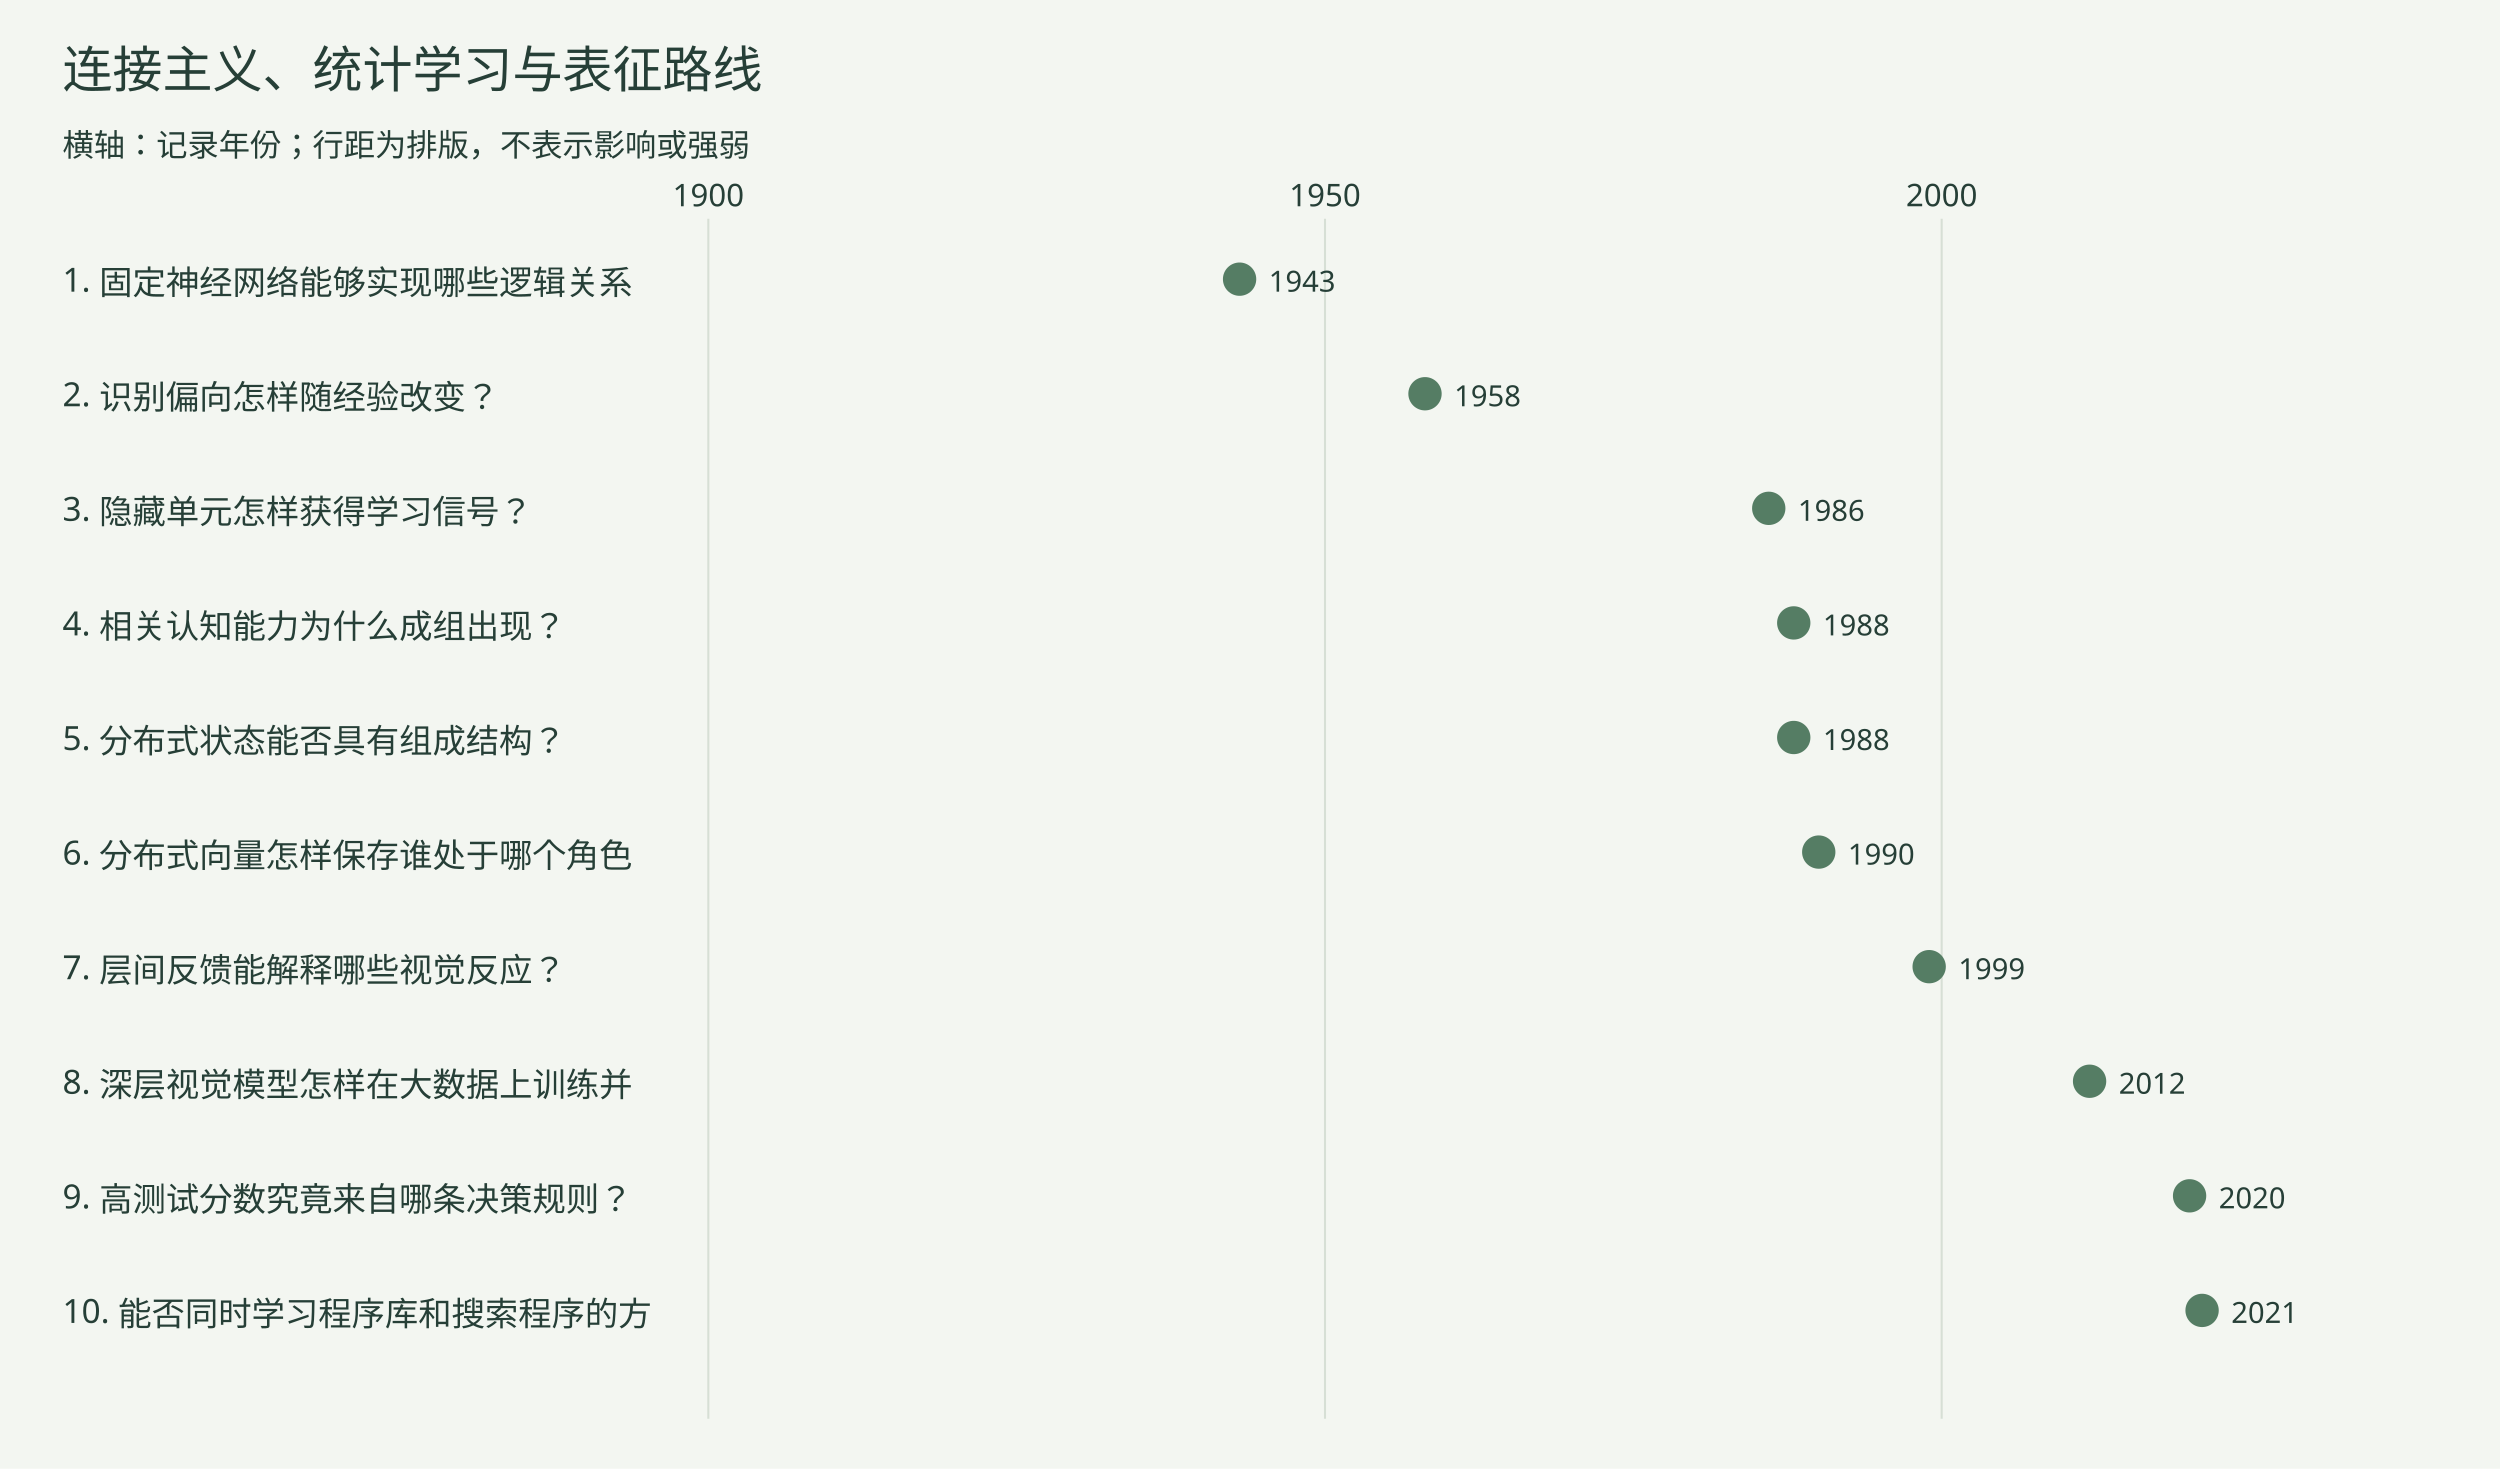
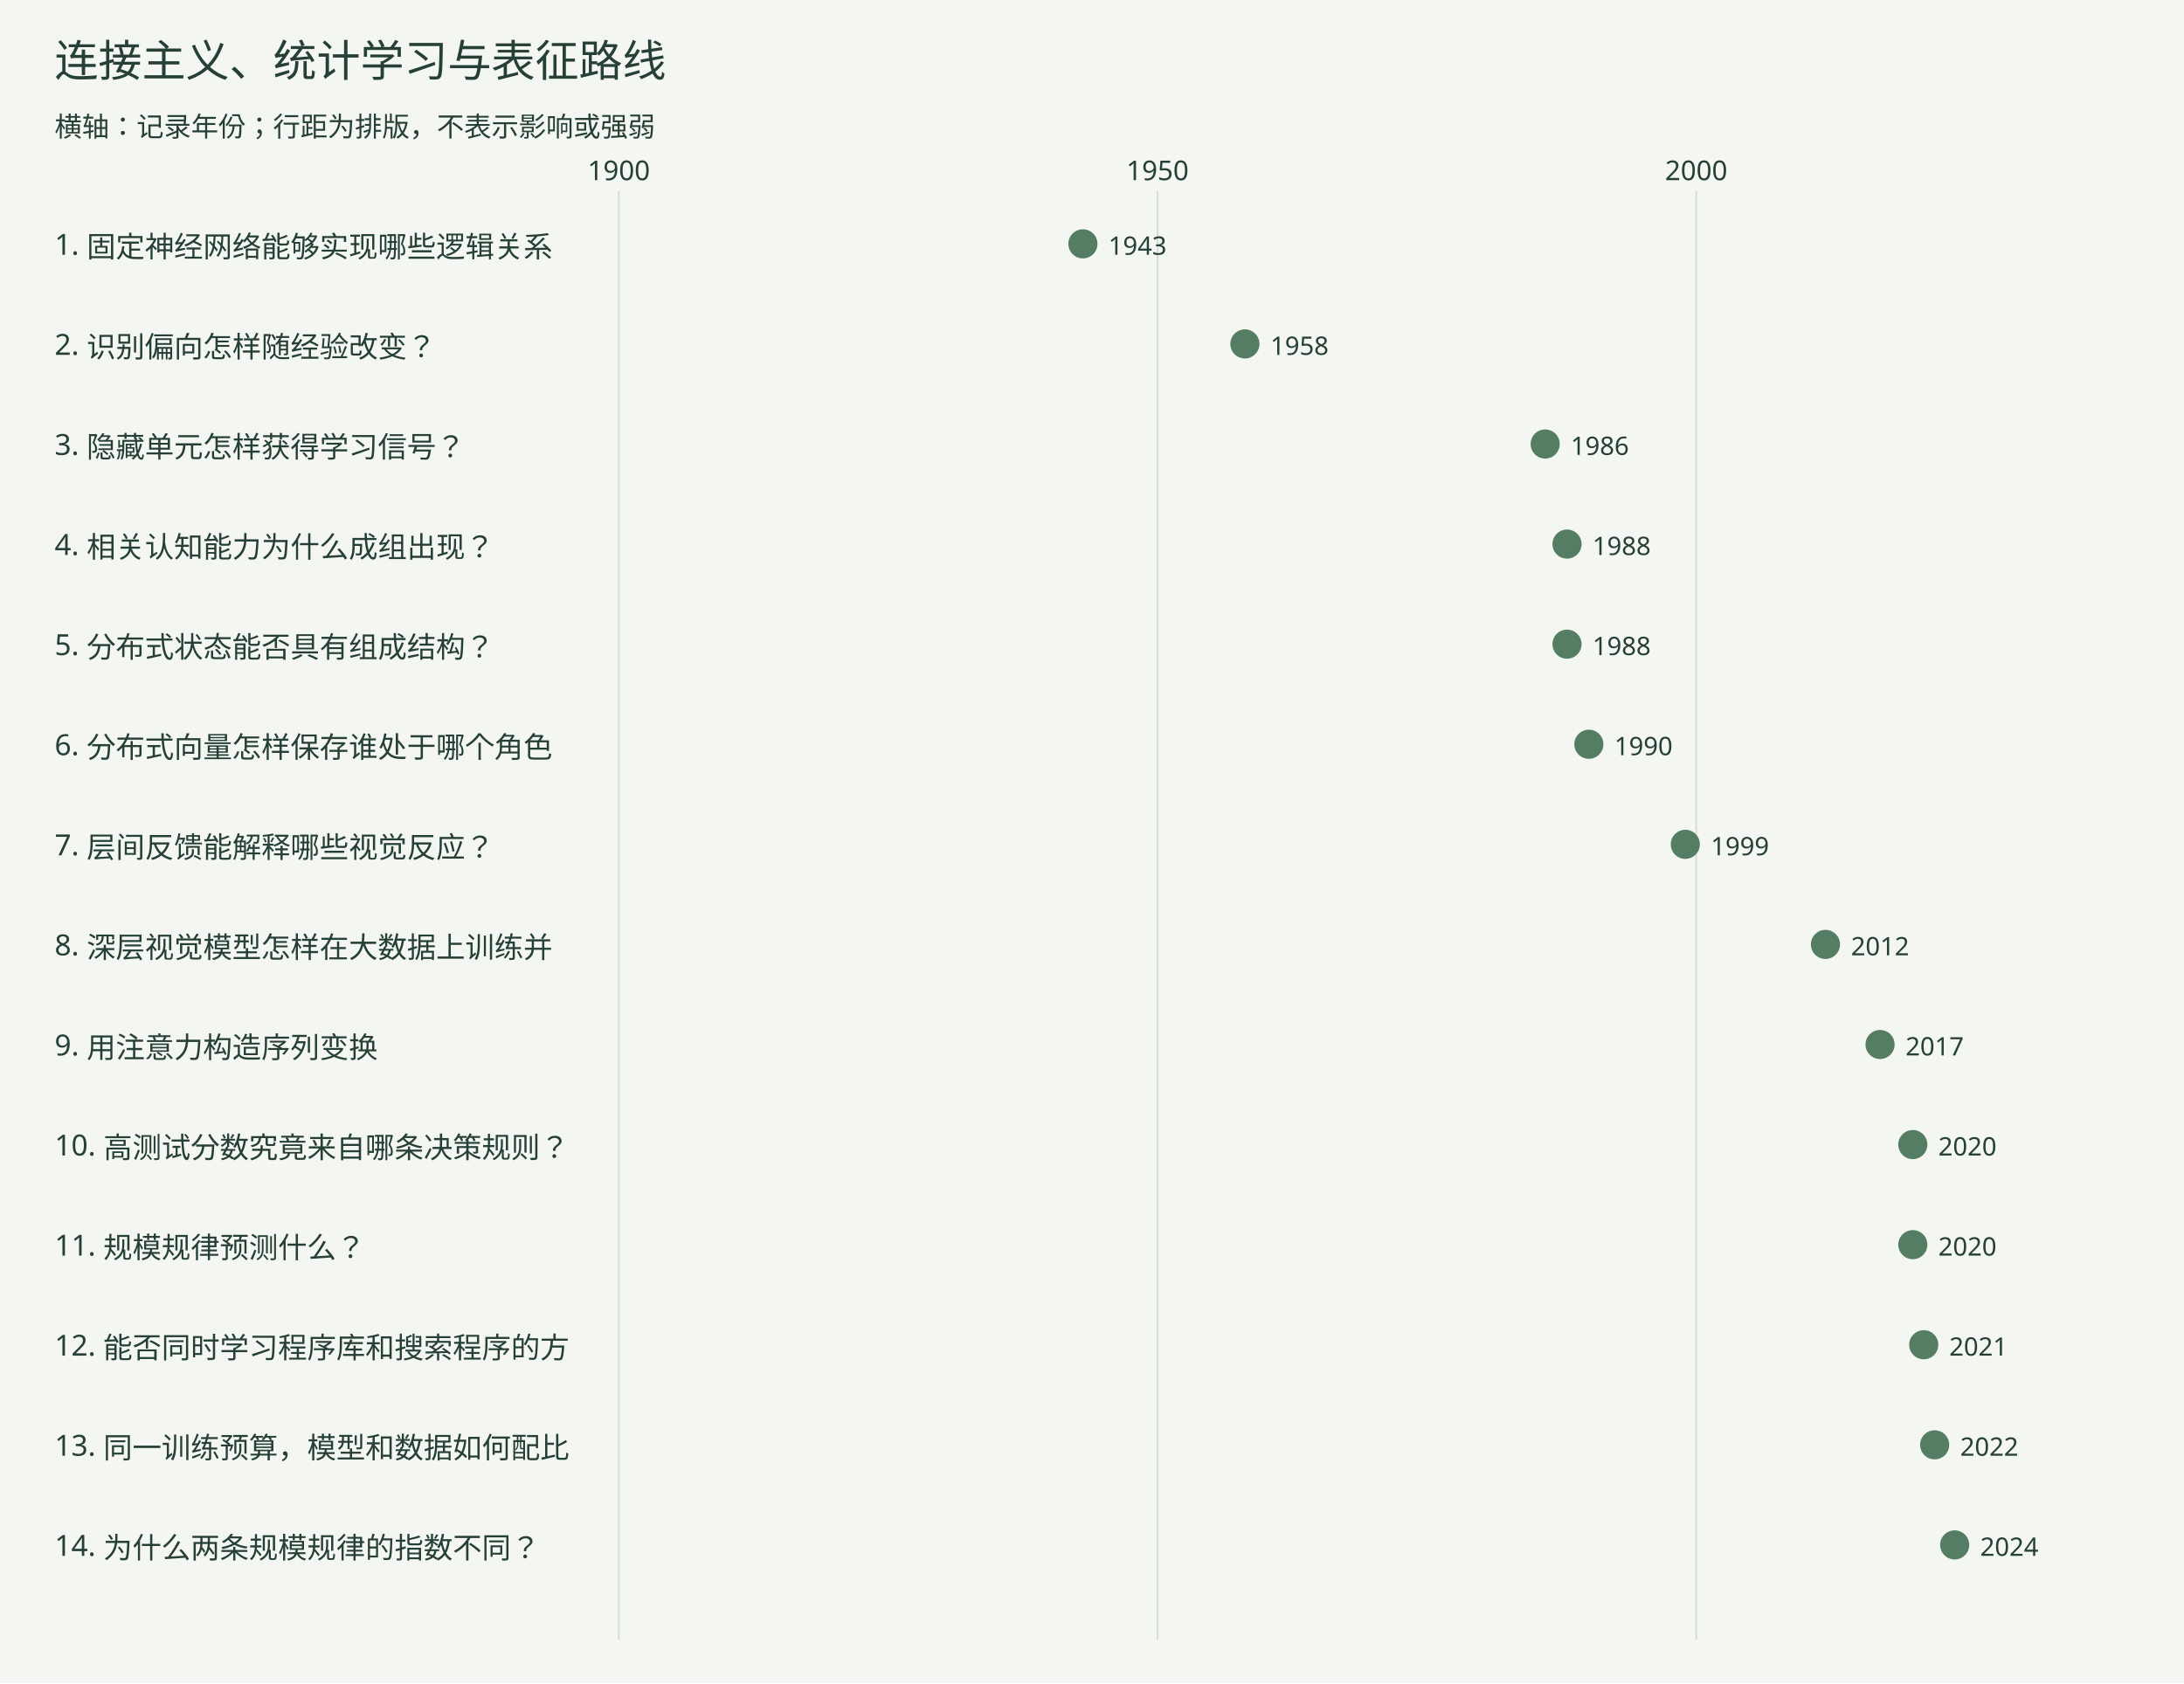
- <svg xmlns="http://www.w3.org/2000/svg" viewBox="0 0 1200 705" role="img" aria-labelledby="title desc">
-   <rect width="1200" height="705" fill="#f3f6f1" />
+ <svg xmlns="http://www.w3.org/2000/svg" viewBox="0 0 1200 925" role="img" aria-labelledby="title desc">
+   <rect width="1200" height="925" fill="#f3f6f1" />
  <g font-family="system-ui,sans-serif" fill="#263f37">
    <text x="30" y="42" font-size="24">连接主义、统计学习与表征路线</text>
    <text x="30" y="75" font-size="15">横轴：记录年份；行距为排版，不表示影响或强弱</text>
-     <line x1="340" x2="340" y1="105" y2="681" stroke="#d6dfd5" />
+     <line x1="340" x2="340" y1="105" y2="901" stroke="#d6dfd5" />
    <text x="340" y="99" text-anchor="middle" font-size="15">1900</text>
-     <line x1="636" x2="636" y1="105" y2="681" stroke="#d6dfd5" />
+     <line x1="636" x2="636" y1="105" y2="901" stroke="#d6dfd5" />
    <text x="636" y="99" text-anchor="middle" font-size="15">1950</text>
-     <line x1="932" x2="932" y1="105" y2="681" stroke="#d6dfd5" />
+     <line x1="932" x2="932" y1="105" y2="901" stroke="#d6dfd5" />
    <text x="932" y="99" text-anchor="middle" font-size="15">2000</text>
    <a href="/research/intelligence/timelines/connectionist/#e-mcculloch-pitts-1943">
      <text x="30" y="140" font-size="16">1. 固定神经网络能够实现哪些逻辑关系</text>
      <circle cx="595" cy="134" r="8" fill="#557d64" />
      <circle cx="595" cy="134" r="22" fill="transparent" pointer-events="all" />
      <text x="609" y="140" font-size="14">1943</text>
    </a>
    <a href="/research/intelligence/timelines/connectionist/#e-rosenblatt-1958">
      <text x="30" y="195" font-size="16">2. 识别偏向怎样随经验改变？</text>
      <circle cx="684" cy="189" r="8" fill="#557d64" />
      <circle cx="684" cy="189" r="22" fill="transparent" pointer-events="all" />
      <text x="698" y="195" font-size="14">1958</text>
    </a>
    <a href="/research/intelligence/timelines/connectionist/#e-rumelhart-1986">
      <text x="30" y="250" font-size="16">3. 隐藏单元怎样获得学习信号？</text>
      <circle cx="849" cy="244" r="8" fill="#557d64" />
      <circle cx="849" cy="244" r="22" fill="transparent" pointer-events="all" />
      <text x="863" y="250" font-size="14">1986</text>
    </a>
    <a href="/research/intelligence/timelines/connectionist/#e-fodor-pylyshyn-1988">
      <text x="30" y="305" font-size="16">4. 相关认知能力为什么成组出现？</text>
      <circle cx="861" cy="299" r="8" fill="#557d64" />
      <circle cx="861" cy="299" r="22" fill="transparent" pointer-events="all" />
      <text x="875" y="305" font-size="14">1988</text>
    </a>
    <a href="/research/intelligence/timelines/connectionist/#e-smolensky-1988-bbs">
      <text x="30" y="360" font-size="16">5. 分布式状态能否具有组成结构？</text>
      <circle cx="861" cy="354" r="8" fill="#557d64" />
      <circle cx="861" cy="354" r="22" fill="transparent" pointer-events="all" />
      <text x="875" y="360" font-size="14">1988</text>
    </a>
    <a href="/research/intelligence/timelines/connectionist/#e-smolensky-1990">
      <text x="30" y="415" font-size="16">6. 分布式向量怎样保存谁处于哪个角色</text>
      <circle cx="873" cy="409" r="8" fill="#557d64" />
      <circle cx="873" cy="409" r="22" fill="transparent" pointer-events="all" />
      <text x="887" y="415" font-size="14">1990</text>
    </a>
    <a href="/research/intelligence/timelines/connectionist/#e-rao-ballard-1999">
      <text x="30" y="470" font-size="16">7. 层间反馈能解释哪些视觉反应？</text>
      <circle cx="926" cy="464" r="8" fill="#557d64" />
      <circle cx="926" cy="464" r="22" fill="transparent" pointer-events="all" />
      <text x="940" y="470" font-size="14">1999</text>
    </a>
    <a href="/research/intelligence/timelines/connectionist/#e-krizhevsky-2012">
      <text x="30" y="525" font-size="16">8. 深层视觉模型怎样在大数据上训练并</text>
      <circle cx="1003" cy="519" r="8" fill="#557d64" />
      <circle cx="1003" cy="519" r="22" fill="transparent" pointer-events="all" />
      <text x="1017" y="525" font-size="14">2012</text>
    </a>
+     <a href="/research/intelligence/timelines/connectionist/#e-vaswani-2017">
+       <text x="30" y="580" font-size="16">9. 用注意力构造序列变换</text>
+       <circle cx="1033" cy="574" r="8" fill="#557d64" />
+       <circle cx="1033" cy="574" r="22" fill="transparent" pointer-events="all" />
+       <text x="1047" y="580" font-size="14">2017</text>
+     </a>
    <a href="/research/intelligence/timelines/connectionist/#e-geirhos-2020">
-       <text x="30" y="580" font-size="16">9. 高测试分数究竟来自哪条决策规则？</text>
-       <circle cx="1051" cy="574" r="8" fill="#557d64" />
-       <circle cx="1051" cy="574" r="22" fill="transparent" pointer-events="all" />
-       <text x="1065" y="580" font-size="14">2020</text>
+       <text x="30" y="635" font-size="16">10. 高测试分数究竟来自哪条决策规则？</text>
+       <circle cx="1051" cy="629" r="8" fill="#557d64" />
+       <circle cx="1051" cy="629" r="22" fill="transparent" pointer-events="all" />
+       <text x="1065" y="635" font-size="14">2020</text>
+     </a>
+     <a href="/research/intelligence/timelines/connectionist/#e-kaplan-2020">
+       <text x="30" y="690" font-size="16">11. 规模规律预测什么？</text>
+       <circle cx="1051" cy="684" r="8" fill="#557d64" />
+       <circle cx="1051" cy="684" r="22" fill="transparent" pointer-events="all" />
+       <text x="1065" y="690" font-size="14">2020</text>
    </a>
    <a href="/research/intelligence/timelines/connectionist/#e-ellis-2021">
-       <text x="30" y="635" font-size="16">10. 能否同时学习程序库和搜索程序的方</text>
-       <circle cx="1057" cy="629" r="8" fill="#557d64" />
-       <circle cx="1057" cy="629" r="22" fill="transparent" pointer-events="all" />
-       <text x="1071" y="635" font-size="14">2021</text>
+       <text x="30" y="745" font-size="16">12. 能否同时学习程序库和搜索程序的方</text>
+       <circle cx="1057" cy="739" r="8" fill="#557d64" />
+       <circle cx="1057" cy="739" r="22" fill="transparent" pointer-events="all" />
+       <text x="1071" y="745" font-size="14">2021</text>
+     </a>
+     <a href="/research/intelligence/timelines/connectionist/#e-hoffmann-2022">
+       <text x="30" y="800" font-size="16">13. 同一训练预算，模型和数据如何配比</text>
+       <circle cx="1063" cy="794" r="8" fill="#557d64" />
+       <circle cx="1063" cy="794" r="22" fill="transparent" pointer-events="all" />
+       <text x="1077" y="800" font-size="14">2022</text>
+     </a>
+     <a href="/research/intelligence/timelines/connectionist/#e-pearce-song-2024">
+       <text x="30" y="855" font-size="16">14. 为什么两条规模规律的指数不同？</text>
+       <circle cx="1074" cy="849" r="8" fill="#557d64" />
+       <circle cx="1074" cy="849" r="22" fill="transparent" pointer-events="all" />
+       <text x="1088" y="855" font-size="14">2024</text>
    </a>
  </g>
</svg>
